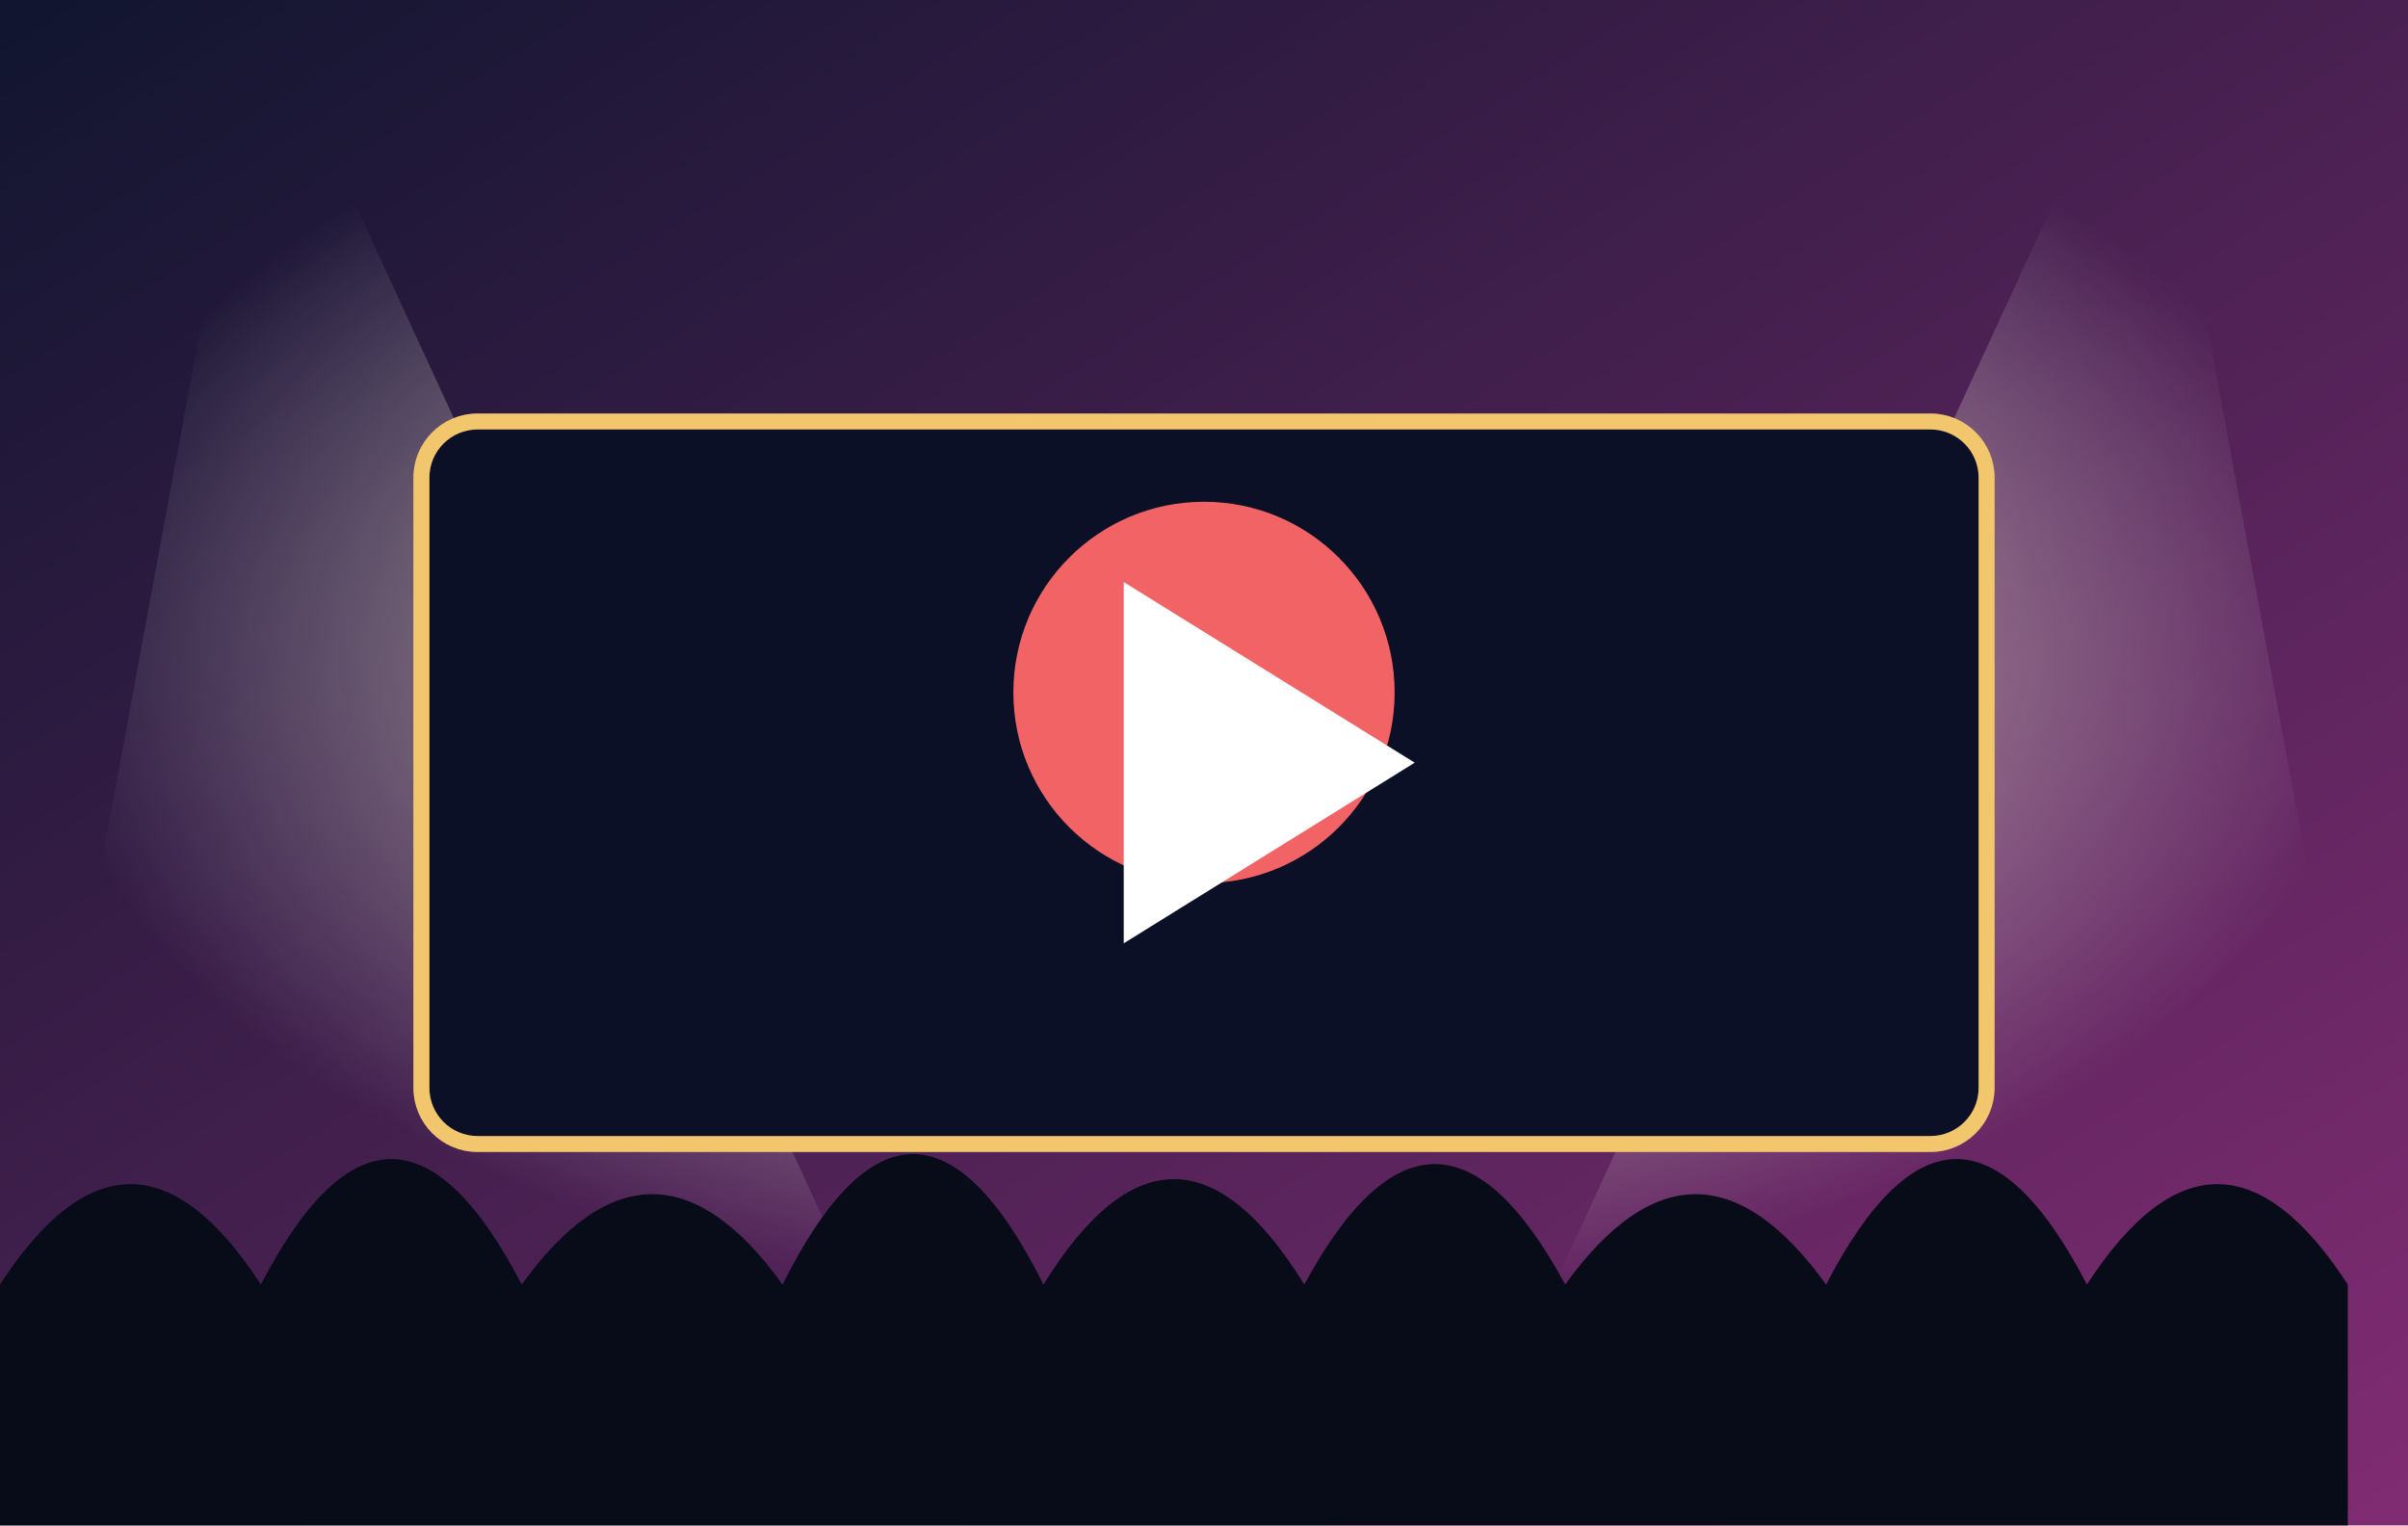
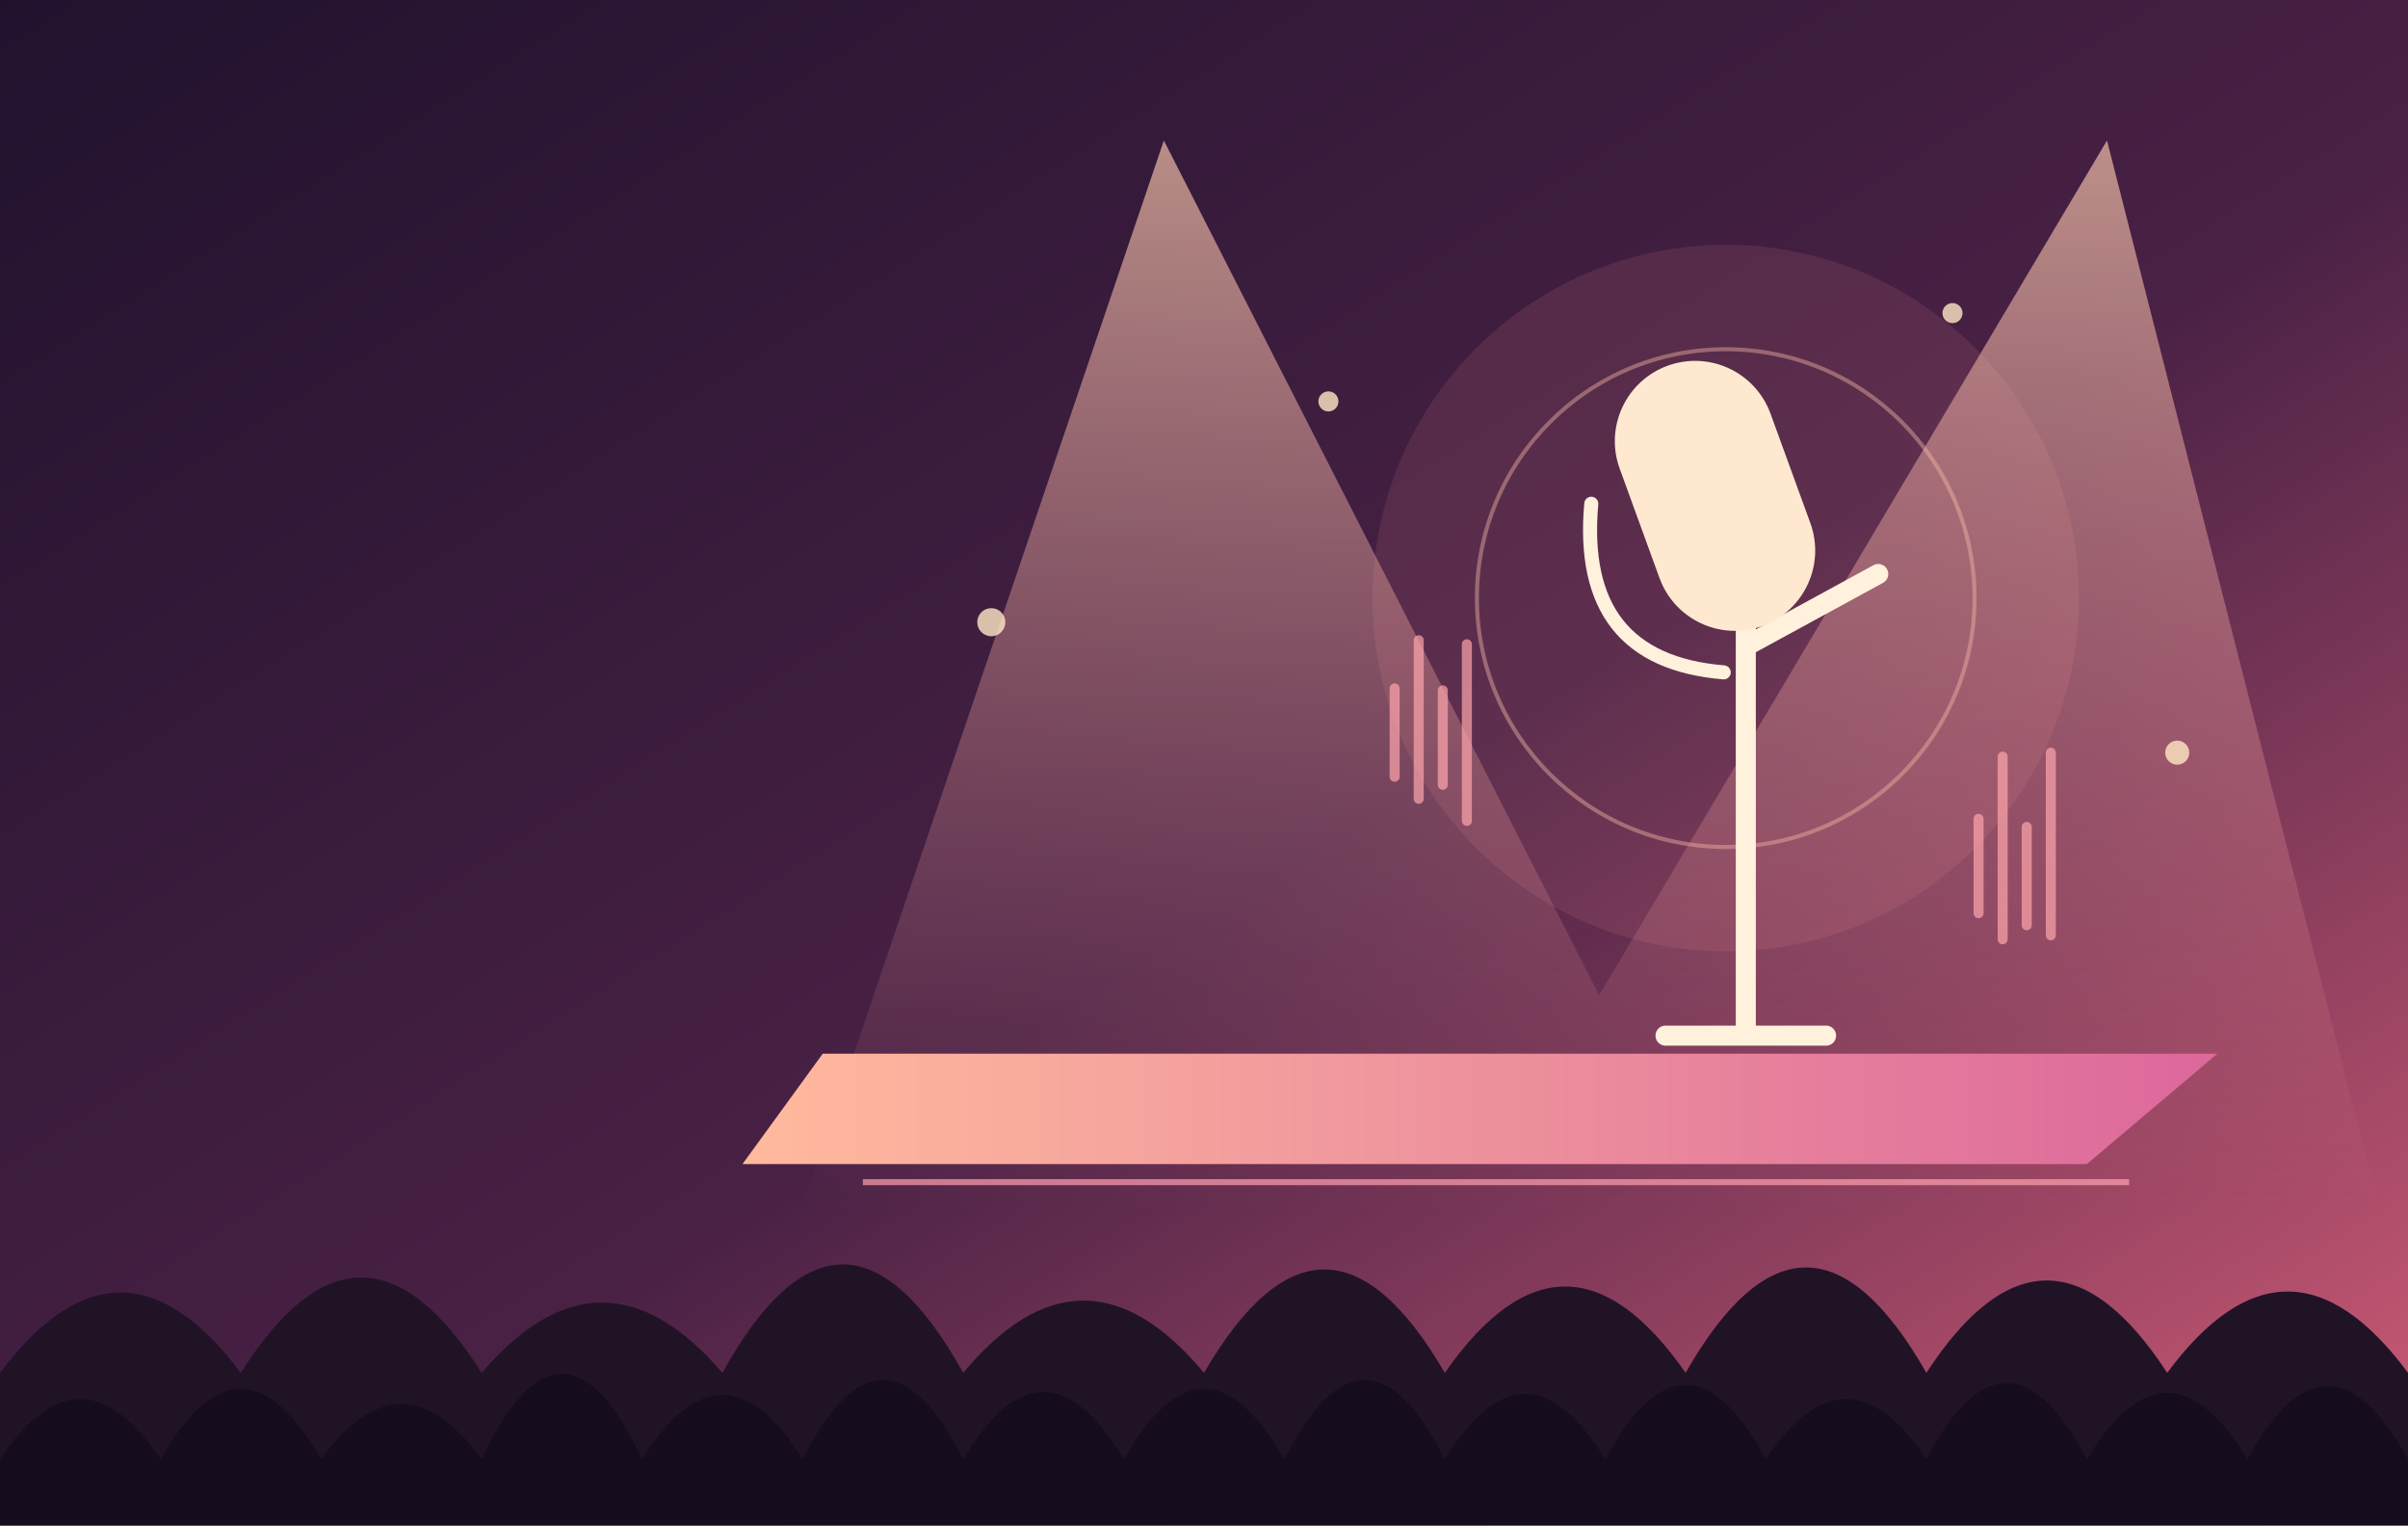
<svg xmlns="http://www.w3.org/2000/svg" viewBox="0 0 1200 760">
  <defs>
-     <linearGradient id="g" x2="1" y2="1">
-       <stop stop-color="#10152f" />
-       <stop offset="1" stop-color="#812c73" />
+     <linearGradient id="night" x1="0" y1="0" x2="1" y2="1">
+       <stop stop-color="#20122e" />
+       <stop offset=".55" stop-color="#492145" />
+       <stop offset="1" stop-color="#d25d77" />
    </linearGradient>
-     <radialGradient id="l">
-       <stop stop-color="#fff6b7" stop-opacity=".9" />
-       <stop offset="1" stop-color="#fff" stop-opacity="0" />
-     </radialGradient>
+     <linearGradient id="beam" x1="0" y1="0" x2="0" y2="1">
+       <stop stop-color="#ffcdb0" stop-opacity=".65" />
+       <stop offset="1" stop-color="#fc969c" stop-opacity="0" />
+     </linearGradient>
+     <linearGradient id="stage" x1="0" y1="0" x2="1" y2="0">
+       <stop stop-color="#ffba9d" />
+       <stop offset="1" stop-color="#dc689c" />
+     </linearGradient>
  </defs>
-   <rect width="1200" height="760" fill="url(#g)" />
-   <path d="M130 0l300 650H10zM1070 0L770 650h420z" fill="url(#l)" />
-   <rect x="210" y="210" width="780" height="360" rx="28" fill="#0b1026" stroke="#f2c66d" stroke-width="8" />
-   <circle cx="600" cy="345" r="95" fill="#f26366" />
-   <path d="M560 290v180l145-90z" fill="#fff" />
-   <path d="M0 640q65-100 130 0 65-125 130 0 65-90 130 0 65-130 130 0 65-105 130 0 65-120 130 0 65-90 130 0 65-125 130 0 65-100 130 0v120H0z" fill="#080b18" />
+   <rect width="1200" height="760" fill="url(#night)" />
+   <circle cx="860" cy="298" r="176" fill="#f79094" opacity=".12" />
+   <circle cx="860" cy="298" r="124" fill="none" stroke="#ffc4aa" stroke-width="2" opacity=".4" />
+   <path d="M580 70l-180 530h450zM1050 70L735 600h450z" fill="url(#beam)" />
+   <path d="M410 525h695l-65 55H370z" fill="url(#stage)" />
+   <path d="M430 589h631" stroke="#ffa0af" stroke-width="3" opacity=".7" />
+   <g stroke="#fff1dc" stroke-width="10" fill="none" stroke-linecap="round">
+     <path d="M870 265v247M830 516h80M870 322l66-36" />
+     <rect x="815" y="178" width="80" height="138" rx="40" transform="rotate(-20 855 248)" fill="#fee9d0" stroke="none" />
+     <path d="M793 251q-7 78 66 84" stroke-width="7" />
+   </g>
+   <g fill="#ffe8c4" opacity=".8">
+     <circle cx="494" cy="310" r="7" />
+     <circle cx="973" cy="156" r="5" />
+     <circle cx="1085" cy="375" r="6" />
+     <circle cx="662" cy="200" r="5" />
+   </g>
+   <g stroke="#fda5ac" fill="none" stroke-width="5" stroke-linecap="round" opacity=".7">
+     <path d="M695 343v44m12-68v79m12-54v47m12-70v88M986 408v47m12-78v91m12-56v49m12-86v91" />
+   </g>
+   <path d="M0 684q60-80 120 0 60-95 120 0 60-70 120 0 60-108 120 0 60-72 120 0 60-103 120 0 60-86 120 0 60-105 120 0 60-92 120 0 60-81 120 0v76H0z" fill="#211326" />
+   <path d="M0 727q40-60 80 0 40-70 80 0 40-55 80 0 40-85 80 0 40-64 80 0 40-79 80 0 40-67 80 0 40-70 80 0 40-79 80 0 40-65 80 0 40-74 80 0 40-60 80 0 40-76 80 0 40-66 80 0 40-73 80 0v33H0z" fill="#150d1d" />
</svg>
